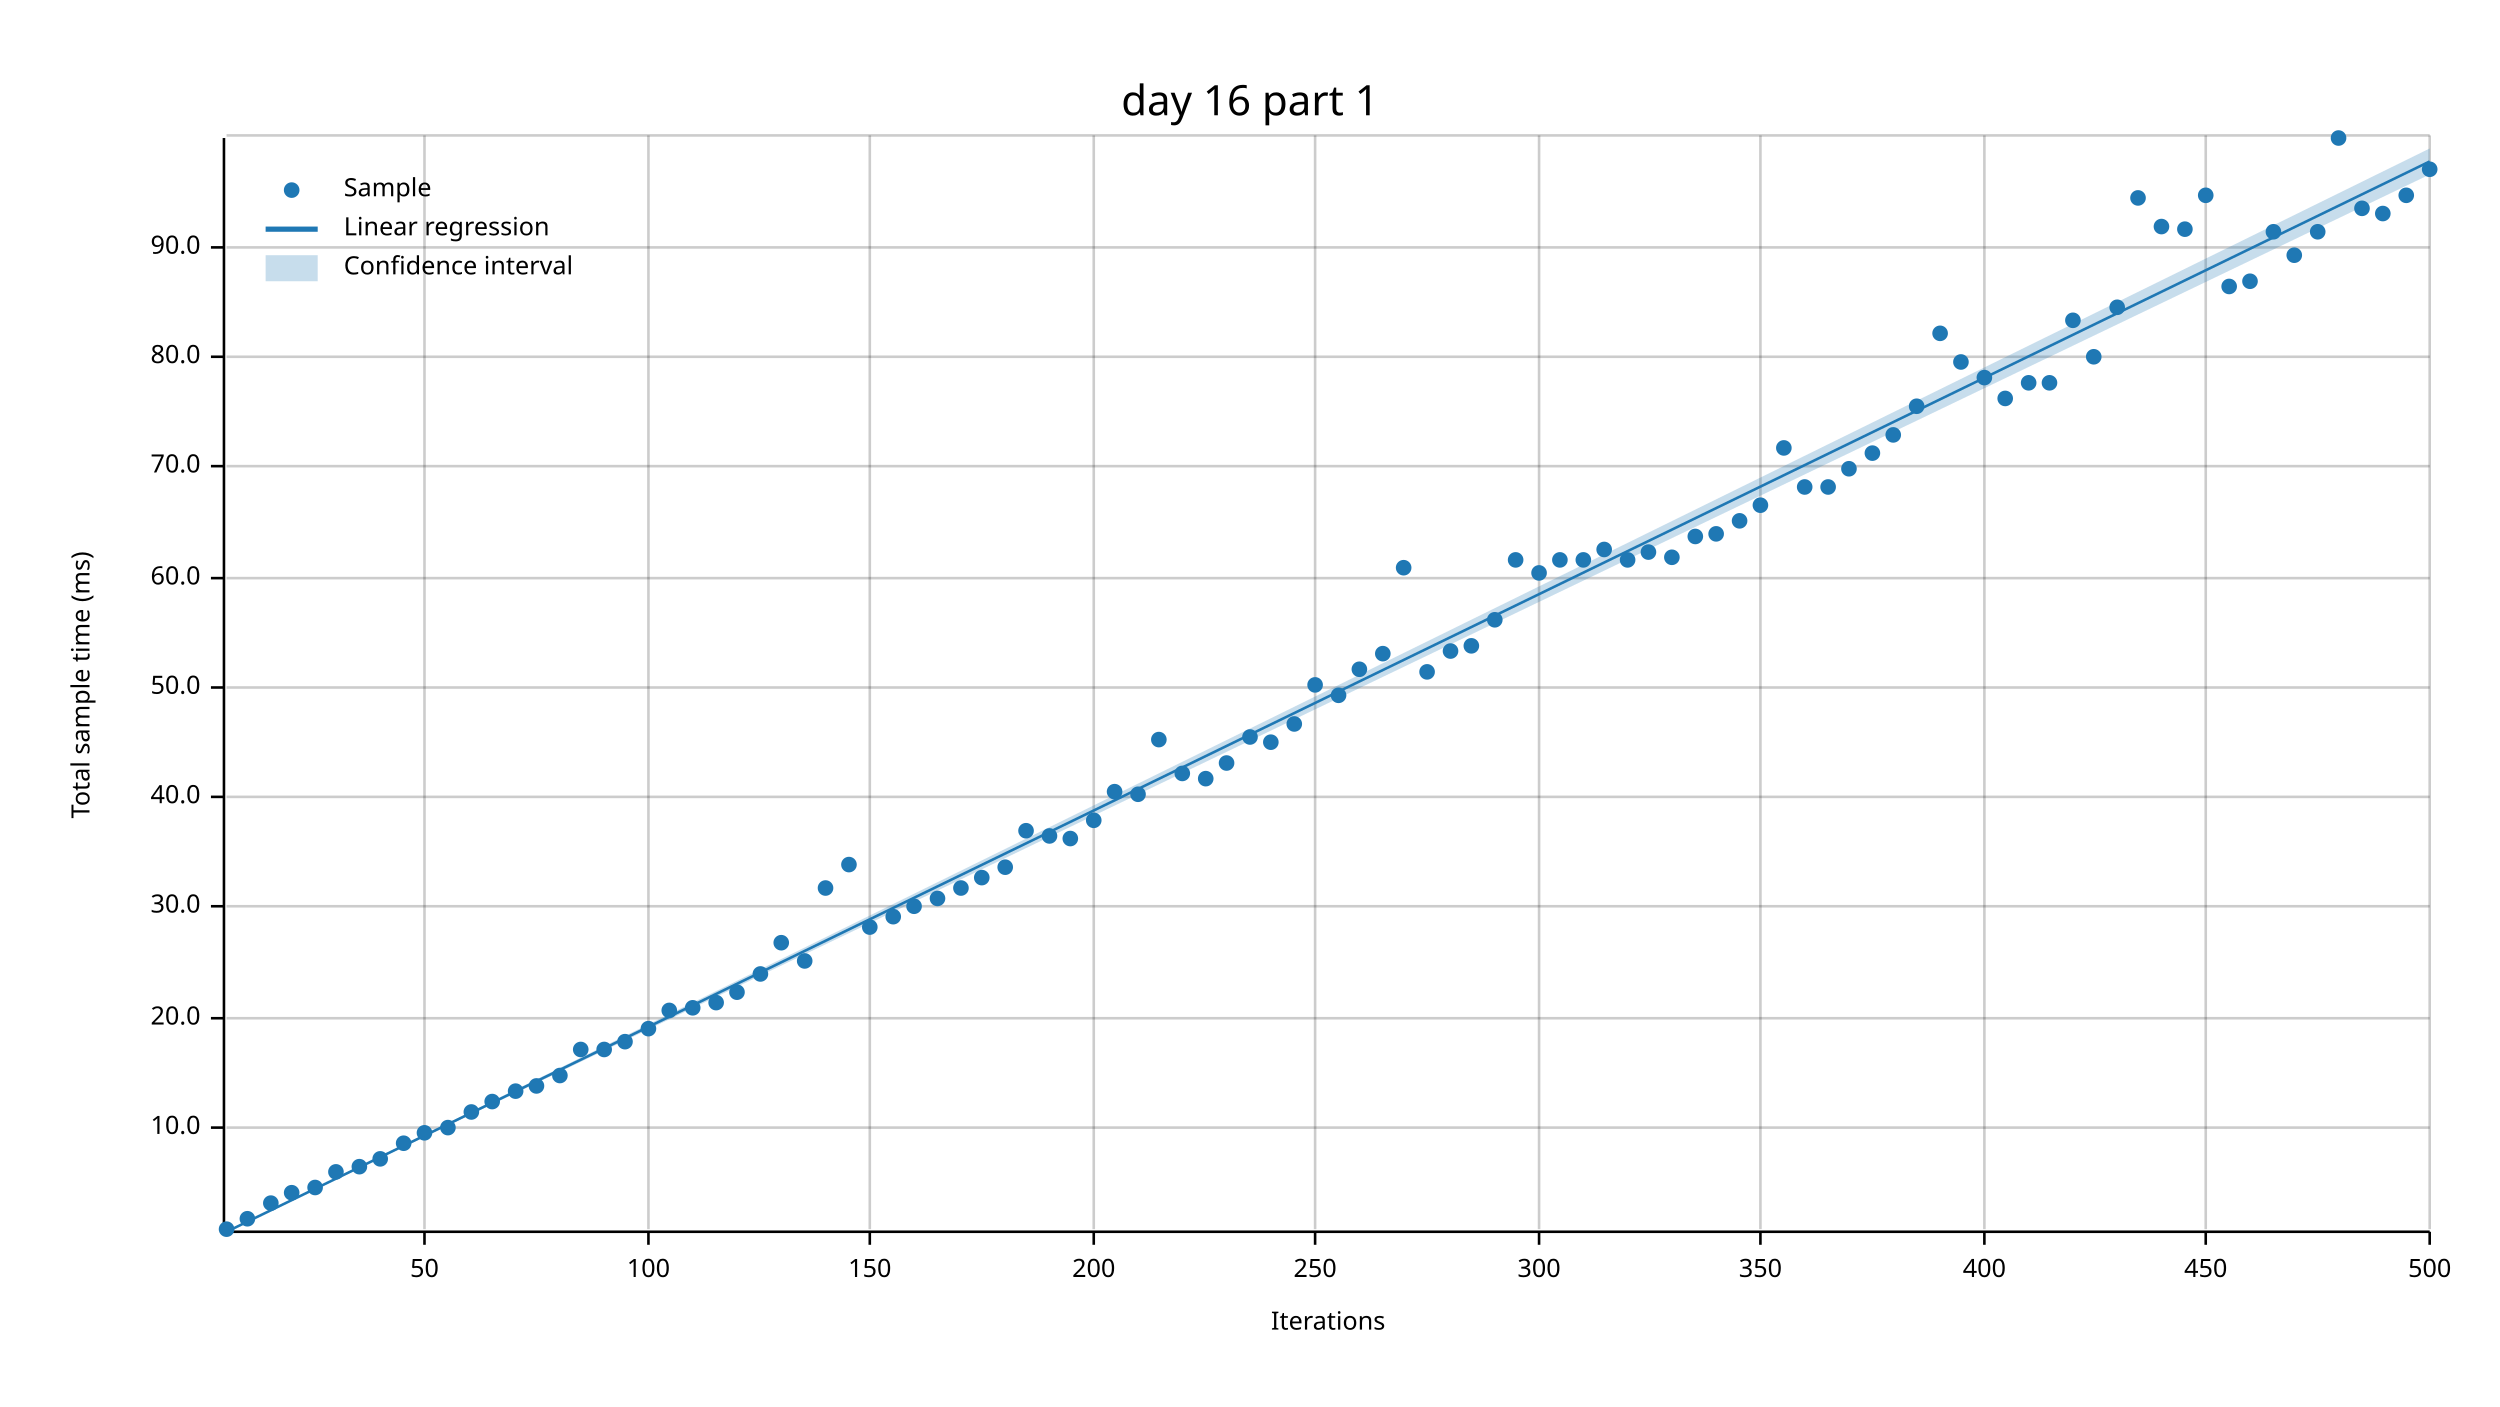
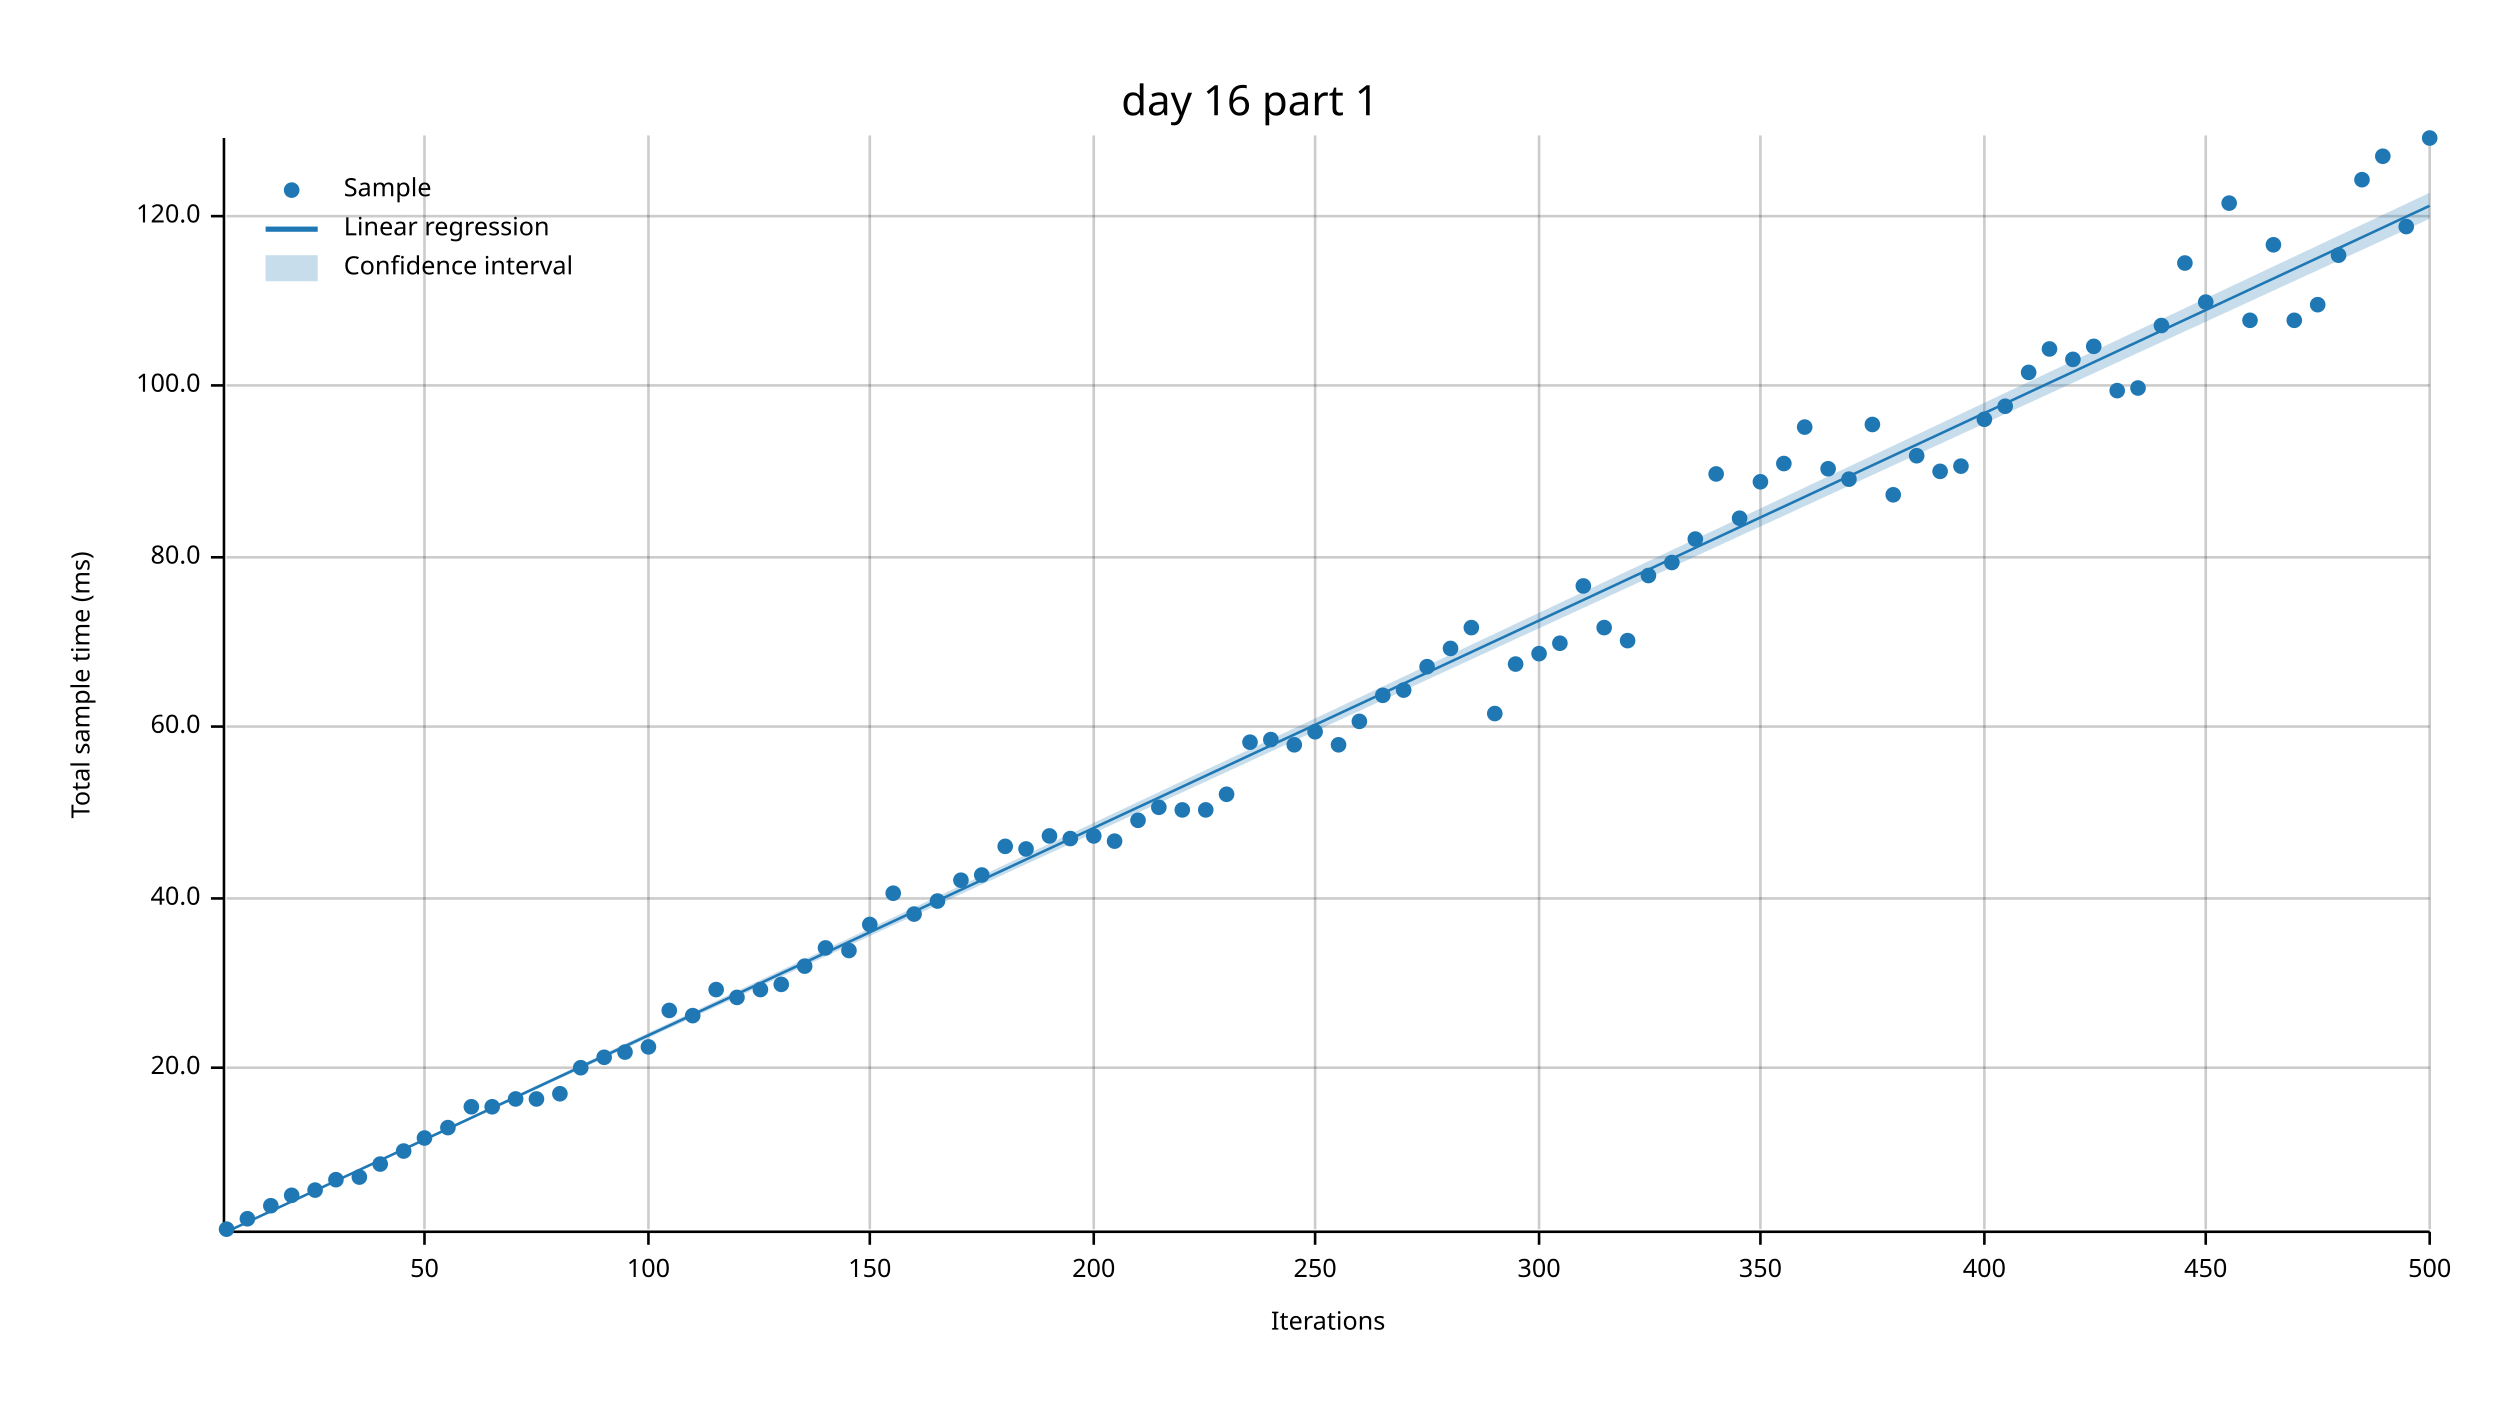
<svg xmlns="http://www.w3.org/2000/svg" width="960" height="540" viewBox="0 0 960 540">
  <text x="480" y="32" dy="0.76em" text-anchor="middle" font-family="sans-serif" font-size="16.129" opacity="1" fill="#000000">
day 16 part 1
</text>
  <text x="27" y="263" dy="0.76em" text-anchor="middle" font-family="sans-serif" font-size="9.677" opacity="1" fill="#000000" transform="rotate(270, 27, 263)">
Total sample time (ms)
</text>
  <text x="510" y="513" dy="-0.5ex" text-anchor="middle" font-family="sans-serif" font-size="9.677" opacity="1" fill="#000000">
Iterations
</text>
  <line opacity="0.2" stroke="#000000" stroke-width="1" x1="163" y1="472" x2="163" y2="52" />
  <line opacity="0.2" stroke="#000000" stroke-width="1" x1="249" y1="472" x2="249" y2="52" />
  <line opacity="0.2" stroke="#000000" stroke-width="1" x1="334" y1="472" x2="334" y2="52" />
  <line opacity="0.2" stroke="#000000" stroke-width="1" x1="420" y1="472" x2="420" y2="52" />
  <line opacity="0.2" stroke="#000000" stroke-width="1" x1="505" y1="472" x2="505" y2="52" />
  <line opacity="0.2" stroke="#000000" stroke-width="1" x1="591" y1="472" x2="591" y2="52" />
  <line opacity="0.2" stroke="#000000" stroke-width="1" x1="676" y1="472" x2="676" y2="52" />
  <line opacity="0.2" stroke="#000000" stroke-width="1" x1="762" y1="472" x2="762" y2="52" />
  <line opacity="0.2" stroke="#000000" stroke-width="1" x1="847" y1="472" x2="847" y2="52" />
  <line opacity="0.2" stroke="#000000" stroke-width="1" x1="933" y1="472" x2="933" y2="52" />
-   <line opacity="0.2" stroke="#000000" stroke-width="1" x1="87" y1="433" x2="933" y2="433" />
-   <line opacity="0.2" stroke="#000000" stroke-width="1" x1="87" y1="391" x2="933" y2="391" />
-   <line opacity="0.2" stroke="#000000" stroke-width="1" x1="87" y1="348" x2="933" y2="348" />
-   <line opacity="0.2" stroke="#000000" stroke-width="1" x1="87" y1="306" x2="933" y2="306" />
-   <line opacity="0.2" stroke="#000000" stroke-width="1" x1="87" y1="264" x2="933" y2="264" />
-   <line opacity="0.2" stroke="#000000" stroke-width="1" x1="87" y1="222" x2="933" y2="222" />
-   <line opacity="0.2" stroke="#000000" stroke-width="1" x1="87" y1="179" x2="933" y2="179" />
-   <line opacity="0.2" stroke="#000000" stroke-width="1" x1="87" y1="137" x2="933" y2="137" />
-   <line opacity="0.2" stroke="#000000" stroke-width="1" x1="87" y1="95" x2="933" y2="95" />
-   <line opacity="0.2" stroke="#000000" stroke-width="1" x1="87" y1="52" x2="933" y2="52" />
+   <line opacity="0.2" stroke="#000000" stroke-width="1" x1="87" y1="410" x2="933" y2="410" />
+   <line opacity="0.2" stroke="#000000" stroke-width="1" x1="87" y1="345" x2="933" y2="345" />
+   <line opacity="0.2" stroke="#000000" stroke-width="1" x1="87" y1="279" x2="933" y2="279" />
+   <line opacity="0.2" stroke="#000000" stroke-width="1" x1="87" y1="214" x2="933" y2="214" />
+   <line opacity="0.2" stroke="#000000" stroke-width="1" x1="87" y1="148" x2="933" y2="148" />
+   <line opacity="0.2" stroke="#000000" stroke-width="1" x1="87" y1="83" x2="933" y2="83" />
  <polyline fill="none" opacity="1" stroke="#000000" stroke-width="1" points="86,53 86,473 " />
-   <text x="77" y="433" dy="0.5ex" text-anchor="end" font-family="sans-serif" font-size="9.677" opacity="1" fill="#000000">
- 10.0
- </text>
-   <polyline fill="none" opacity="1" stroke="#000000" stroke-width="1" points="81,433 86,433 " />
-   <text x="77" y="391" dy="0.5ex" text-anchor="end" font-family="sans-serif" font-size="9.677" opacity="1" fill="#000000">
+   <text x="77" y="410" dy="0.5ex" text-anchor="end" font-family="sans-serif" font-size="9.677" opacity="1" fill="#000000">
20.0
</text>
-   <polyline fill="none" opacity="1" stroke="#000000" stroke-width="1" points="81,391 86,391 " />
-   <text x="77" y="348" dy="0.5ex" text-anchor="end" font-family="sans-serif" font-size="9.677" opacity="1" fill="#000000">
- 30.0
- </text>
-   <polyline fill="none" opacity="1" stroke="#000000" stroke-width="1" points="81,348 86,348 " />
-   <text x="77" y="306" dy="0.5ex" text-anchor="end" font-family="sans-serif" font-size="9.677" opacity="1" fill="#000000">
+   <polyline fill="none" opacity="1" stroke="#000000" stroke-width="1" points="81,410 86,410 " />
+   <text x="77" y="345" dy="0.5ex" text-anchor="end" font-family="sans-serif" font-size="9.677" opacity="1" fill="#000000">
40.0
</text>
-   <polyline fill="none" opacity="1" stroke="#000000" stroke-width="1" points="81,306 86,306 " />
-   <text x="77" y="264" dy="0.5ex" text-anchor="end" font-family="sans-serif" font-size="9.677" opacity="1" fill="#000000">
- 50.0
- </text>
-   <polyline fill="none" opacity="1" stroke="#000000" stroke-width="1" points="81,264 86,264 " />
-   <text x="77" y="222" dy="0.5ex" text-anchor="end" font-family="sans-serif" font-size="9.677" opacity="1" fill="#000000">
+   <polyline fill="none" opacity="1" stroke="#000000" stroke-width="1" points="81,345 86,345 " />
+   <text x="77" y="279" dy="0.5ex" text-anchor="end" font-family="sans-serif" font-size="9.677" opacity="1" fill="#000000">
60.0
</text>
-   <polyline fill="none" opacity="1" stroke="#000000" stroke-width="1" points="81,222 86,222 " />
-   <text x="77" y="179" dy="0.5ex" text-anchor="end" font-family="sans-serif" font-size="9.677" opacity="1" fill="#000000">
- 70.0
- </text>
-   <polyline fill="none" opacity="1" stroke="#000000" stroke-width="1" points="81,179 86,179 " />
-   <text x="77" y="137" dy="0.5ex" text-anchor="end" font-family="sans-serif" font-size="9.677" opacity="1" fill="#000000">
+   <polyline fill="none" opacity="1" stroke="#000000" stroke-width="1" points="81,279 86,279 " />
+   <text x="77" y="214" dy="0.5ex" text-anchor="end" font-family="sans-serif" font-size="9.677" opacity="1" fill="#000000">
80.0
</text>
-   <polyline fill="none" opacity="1" stroke="#000000" stroke-width="1" points="81,137 86,137 " />
-   <text x="77" y="95" dy="0.5ex" text-anchor="end" font-family="sans-serif" font-size="9.677" opacity="1" fill="#000000">
- 90.0
- </text>
-   <polyline fill="none" opacity="1" stroke="#000000" stroke-width="1" points="81,95 86,95 " />
+   <polyline fill="none" opacity="1" stroke="#000000" stroke-width="1" points="81,214 86,214 " />
+   <text x="77" y="148" dy="0.5ex" text-anchor="end" font-family="sans-serif" font-size="9.677" opacity="1" fill="#000000">
+ 100.0
+ </text>
+   <polyline fill="none" opacity="1" stroke="#000000" stroke-width="1" points="81,148 86,148 " />
+   <text x="77" y="83" dy="0.5ex" text-anchor="end" font-family="sans-serif" font-size="9.677" opacity="1" fill="#000000">
+ 120.0
+ </text>
+   <polyline fill="none" opacity="1" stroke="#000000" stroke-width="1" points="81,83 86,83 " />
  <polyline fill="none" opacity="1" stroke="#000000" stroke-width="1" points="87,473 933,473 " />
  <text x="163" y="483" dy="0.76em" text-anchor="middle" font-family="sans-serif" font-size="9.677" opacity="1" fill="#000000">
50
</text>
  <polyline fill="none" opacity="1" stroke="#000000" stroke-width="1" points="163,473 163,478 " />
  <text x="249" y="483" dy="0.76em" text-anchor="middle" font-family="sans-serif" font-size="9.677" opacity="1" fill="#000000">
100
</text>
  <polyline fill="none" opacity="1" stroke="#000000" stroke-width="1" points="249,473 249,478 " />
  <text x="334" y="483" dy="0.76em" text-anchor="middle" font-family="sans-serif" font-size="9.677" opacity="1" fill="#000000">
150
</text>
  <polyline fill="none" opacity="1" stroke="#000000" stroke-width="1" points="334,473 334,478 " />
  <text x="420" y="483" dy="0.76em" text-anchor="middle" font-family="sans-serif" font-size="9.677" opacity="1" fill="#000000">
200
</text>
  <polyline fill="none" opacity="1" stroke="#000000" stroke-width="1" points="420,473 420,478 " />
  <text x="505" y="483" dy="0.76em" text-anchor="middle" font-family="sans-serif" font-size="9.677" opacity="1" fill="#000000">
250
</text>
  <polyline fill="none" opacity="1" stroke="#000000" stroke-width="1" points="505,473 505,478 " />
  <text x="591" y="483" dy="0.76em" text-anchor="middle" font-family="sans-serif" font-size="9.677" opacity="1" fill="#000000">
300
</text>
  <polyline fill="none" opacity="1" stroke="#000000" stroke-width="1" points="591,473 591,478 " />
  <text x="676" y="483" dy="0.76em" text-anchor="middle" font-family="sans-serif" font-size="9.677" opacity="1" fill="#000000">
350
</text>
  <polyline fill="none" opacity="1" stroke="#000000" stroke-width="1" points="676,473 676,478 " />
  <text x="762" y="483" dy="0.76em" text-anchor="middle" font-family="sans-serif" font-size="9.677" opacity="1" fill="#000000">
400
</text>
  <polyline fill="none" opacity="1" stroke="#000000" stroke-width="1" points="762,473 762,478 " />
  <text x="847" y="483" dy="0.76em" text-anchor="middle" font-family="sans-serif" font-size="9.677" opacity="1" fill="#000000">
450
</text>
  <polyline fill="none" opacity="1" stroke="#000000" stroke-width="1" points="847,473 847,478 " />
  <text x="933" y="483" dy="0.76em" text-anchor="middle" font-family="sans-serif" font-size="9.677" opacity="1" fill="#000000">
500
</text>
  <polyline fill="none" opacity="1" stroke="#000000" stroke-width="1" points="933,473 933,478 " />
  <circle cx="87" cy="472" r="3" opacity="1" fill="#1F78B4" stroke="none" />
  <circle cx="95" cy="468" r="3" opacity="1" fill="#1F78B4" stroke="none" />
-   <circle cx="104" cy="462" r="3" opacity="1" fill="#1F78B4" stroke="none" />
-   <circle cx="112" cy="458" r="3" opacity="1" fill="#1F78B4" stroke="none" />
-   <circle cx="121" cy="456" r="3" opacity="1" fill="#1F78B4" stroke="none" />
-   <circle cx="129" cy="450" r="3" opacity="1" fill="#1F78B4" stroke="none" />
-   <circle cx="138" cy="448" r="3" opacity="1" fill="#1F78B4" stroke="none" />
-   <circle cx="146" cy="445" r="3" opacity="1" fill="#1F78B4" stroke="none" />
-   <circle cx="155" cy="439" r="3" opacity="1" fill="#1F78B4" stroke="none" />
-   <circle cx="163" cy="435" r="3" opacity="1" fill="#1F78B4" stroke="none" />
+   <circle cx="104" cy="463" r="3" opacity="1" fill="#1F78B4" stroke="none" />
+   <circle cx="112" cy="459" r="3" opacity="1" fill="#1F78B4" stroke="none" />
+   <circle cx="121" cy="457" r="3" opacity="1" fill="#1F78B4" stroke="none" />
+   <circle cx="129" cy="453" r="3" opacity="1" fill="#1F78B4" stroke="none" />
+   <circle cx="138" cy="452" r="3" opacity="1" fill="#1F78B4" stroke="none" />
+   <circle cx="146" cy="447" r="3" opacity="1" fill="#1F78B4" stroke="none" />
+   <circle cx="155" cy="442" r="3" opacity="1" fill="#1F78B4" stroke="none" />
+   <circle cx="163" cy="437" r="3" opacity="1" fill="#1F78B4" stroke="none" />
  <circle cx="172" cy="433" r="3" opacity="1" fill="#1F78B4" stroke="none" />
-   <circle cx="181" cy="427" r="3" opacity="1" fill="#1F78B4" stroke="none" />
-   <circle cx="189" cy="423" r="3" opacity="1" fill="#1F78B4" stroke="none" />
-   <circle cx="198" cy="419" r="3" opacity="1" fill="#1F78B4" stroke="none" />
-   <circle cx="206" cy="417" r="3" opacity="1" fill="#1F78B4" stroke="none" />
-   <circle cx="215" cy="413" r="3" opacity="1" fill="#1F78B4" stroke="none" />
-   <circle cx="223" cy="403" r="3" opacity="1" fill="#1F78B4" stroke="none" />
-   <circle cx="232" cy="403" r="3" opacity="1" fill="#1F78B4" stroke="none" />
-   <circle cx="240" cy="400" r="3" opacity="1" fill="#1F78B4" stroke="none" />
-   <circle cx="249" cy="395" r="3" opacity="1" fill="#1F78B4" stroke="none" />
+   <circle cx="181" cy="425" r="3" opacity="1" fill="#1F78B4" stroke="none" />
+   <circle cx="189" cy="425" r="3" opacity="1" fill="#1F78B4" stroke="none" />
+   <circle cx="198" cy="422" r="3" opacity="1" fill="#1F78B4" stroke="none" />
+   <circle cx="206" cy="422" r="3" opacity="1" fill="#1F78B4" stroke="none" />
+   <circle cx="215" cy="420" r="3" opacity="1" fill="#1F78B4" stroke="none" />
+   <circle cx="223" cy="410" r="3" opacity="1" fill="#1F78B4" stroke="none" />
+   <circle cx="232" cy="406" r="3" opacity="1" fill="#1F78B4" stroke="none" />
+   <circle cx="240" cy="404" r="3" opacity="1" fill="#1F78B4" stroke="none" />
+   <circle cx="249" cy="402" r="3" opacity="1" fill="#1F78B4" stroke="none" />
  <circle cx="257" cy="388" r="3" opacity="1" fill="#1F78B4" stroke="none" />
-   <circle cx="266" cy="387" r="3" opacity="1" fill="#1F78B4" stroke="none" />
-   <circle cx="275" cy="385" r="3" opacity="1" fill="#1F78B4" stroke="none" />
-   <circle cx="283" cy="381" r="3" opacity="1" fill="#1F78B4" stroke="none" />
-   <circle cx="292" cy="374" r="3" opacity="1" fill="#1F78B4" stroke="none" />
-   <circle cx="300" cy="362" r="3" opacity="1" fill="#1F78B4" stroke="none" />
-   <circle cx="309" cy="369" r="3" opacity="1" fill="#1F78B4" stroke="none" />
-   <circle cx="317" cy="341" r="3" opacity="1" fill="#1F78B4" stroke="none" />
-   <circle cx="326" cy="332" r="3" opacity="1" fill="#1F78B4" stroke="none" />
-   <circle cx="334" cy="356" r="3" opacity="1" fill="#1F78B4" stroke="none" />
-   <circle cx="343" cy="352" r="3" opacity="1" fill="#1F78B4" stroke="none" />
-   <circle cx="351" cy="348" r="3" opacity="1" fill="#1F78B4" stroke="none" />
-   <circle cx="360" cy="345" r="3" opacity="1" fill="#1F78B4" stroke="none" />
-   <circle cx="369" cy="341" r="3" opacity="1" fill="#1F78B4" stroke="none" />
-   <circle cx="377" cy="337" r="3" opacity="1" fill="#1F78B4" stroke="none" />
-   <circle cx="386" cy="333" r="3" opacity="1" fill="#1F78B4" stroke="none" />
-   <circle cx="394" cy="319" r="3" opacity="1" fill="#1F78B4" stroke="none" />
+   <circle cx="266" cy="390" r="3" opacity="1" fill="#1F78B4" stroke="none" />
+   <circle cx="275" cy="380" r="3" opacity="1" fill="#1F78B4" stroke="none" />
+   <circle cx="283" cy="383" r="3" opacity="1" fill="#1F78B4" stroke="none" />
+   <circle cx="292" cy="380" r="3" opacity="1" fill="#1F78B4" stroke="none" />
+   <circle cx="300" cy="378" r="3" opacity="1" fill="#1F78B4" stroke="none" />
+   <circle cx="309" cy="371" r="3" opacity="1" fill="#1F78B4" stroke="none" />
+   <circle cx="317" cy="364" r="3" opacity="1" fill="#1F78B4" stroke="none" />
+   <circle cx="326" cy="365" r="3" opacity="1" fill="#1F78B4" stroke="none" />
+   <circle cx="334" cy="355" r="3" opacity="1" fill="#1F78B4" stroke="none" />
+   <circle cx="343" cy="343" r="3" opacity="1" fill="#1F78B4" stroke="none" />
+   <circle cx="351" cy="351" r="3" opacity="1" fill="#1F78B4" stroke="none" />
+   <circle cx="360" cy="346" r="3" opacity="1" fill="#1F78B4" stroke="none" />
+   <circle cx="369" cy="338" r="3" opacity="1" fill="#1F78B4" stroke="none" />
+   <circle cx="377" cy="336" r="3" opacity="1" fill="#1F78B4" stroke="none" />
+   <circle cx="386" cy="325" r="3" opacity="1" fill="#1F78B4" stroke="none" />
+   <circle cx="394" cy="326" r="3" opacity="1" fill="#1F78B4" stroke="none" />
  <circle cx="403" cy="321" r="3" opacity="1" fill="#1F78B4" stroke="none" />
  <circle cx="411" cy="322" r="3" opacity="1" fill="#1F78B4" stroke="none" />
-   <circle cx="420" cy="315" r="3" opacity="1" fill="#1F78B4" stroke="none" />
-   <circle cx="428" cy="304" r="3" opacity="1" fill="#1F78B4" stroke="none" />
-   <circle cx="437" cy="305" r="3" opacity="1" fill="#1F78B4" stroke="none" />
-   <circle cx="445" cy="284" r="3" opacity="1" fill="#1F78B4" stroke="none" />
-   <circle cx="454" cy="297" r="3" opacity="1" fill="#1F78B4" stroke="none" />
-   <circle cx="463" cy="299" r="3" opacity="1" fill="#1F78B4" stroke="none" />
-   <circle cx="471" cy="293" r="3" opacity="1" fill="#1F78B4" stroke="none" />
-   <circle cx="480" cy="283" r="3" opacity="1" fill="#1F78B4" stroke="none" />
-   <circle cx="488" cy="285" r="3" opacity="1" fill="#1F78B4" stroke="none" />
-   <circle cx="497" cy="278" r="3" opacity="1" fill="#1F78B4" stroke="none" />
-   <circle cx="505" cy="263" r="3" opacity="1" fill="#1F78B4" stroke="none" />
-   <circle cx="514" cy="267" r="3" opacity="1" fill="#1F78B4" stroke="none" />
-   <circle cx="522" cy="257" r="3" opacity="1" fill="#1F78B4" stroke="none" />
-   <circle cx="531" cy="251" r="3" opacity="1" fill="#1F78B4" stroke="none" />
-   <circle cx="539" cy="218" r="3" opacity="1" fill="#1F78B4" stroke="none" />
-   <circle cx="548" cy="258" r="3" opacity="1" fill="#1F78B4" stroke="none" />
-   <circle cx="557" cy="250" r="3" opacity="1" fill="#1F78B4" stroke="none" />
-   <circle cx="565" cy="248" r="3" opacity="1" fill="#1F78B4" stroke="none" />
-   <circle cx="574" cy="238" r="3" opacity="1" fill="#1F78B4" stroke="none" />
-   <circle cx="582" cy="215" r="3" opacity="1" fill="#1F78B4" stroke="none" />
-   <circle cx="591" cy="220" r="3" opacity="1" fill="#1F78B4" stroke="none" />
-   <circle cx="599" cy="215" r="3" opacity="1" fill="#1F78B4" stroke="none" />
-   <circle cx="608" cy="215" r="3" opacity="1" fill="#1F78B4" stroke="none" />
-   <circle cx="616" cy="211" r="3" opacity="1" fill="#1F78B4" stroke="none" />
-   <circle cx="625" cy="215" r="3" opacity="1" fill="#1F78B4" stroke="none" />
-   <circle cx="633" cy="212" r="3" opacity="1" fill="#1F78B4" stroke="none" />
-   <circle cx="642" cy="214" r="3" opacity="1" fill="#1F78B4" stroke="none" />
-   <circle cx="651" cy="206" r="3" opacity="1" fill="#1F78B4" stroke="none" />
-   <circle cx="659" cy="205" r="3" opacity="1" fill="#1F78B4" stroke="none" />
-   <circle cx="668" cy="200" r="3" opacity="1" fill="#1F78B4" stroke="none" />
-   <circle cx="676" cy="194" r="3" opacity="1" fill="#1F78B4" stroke="none" />
-   <circle cx="685" cy="172" r="3" opacity="1" fill="#1F78B4" stroke="none" />
-   <circle cx="693" cy="187" r="3" opacity="1" fill="#1F78B4" stroke="none" />
-   <circle cx="702" cy="187" r="3" opacity="1" fill="#1F78B4" stroke="none" />
-   <circle cx="710" cy="180" r="3" opacity="1" fill="#1F78B4" stroke="none" />
-   <circle cx="719" cy="174" r="3" opacity="1" fill="#1F78B4" stroke="none" />
-   <circle cx="727" cy="167" r="3" opacity="1" fill="#1F78B4" stroke="none" />
-   <circle cx="736" cy="156" r="3" opacity="1" fill="#1F78B4" stroke="none" />
-   <circle cx="745" cy="128" r="3" opacity="1" fill="#1F78B4" stroke="none" />
-   <circle cx="753" cy="139" r="3" opacity="1" fill="#1F78B4" stroke="none" />
-   <circle cx="762" cy="145" r="3" opacity="1" fill="#1F78B4" stroke="none" />
-   <circle cx="770" cy="153" r="3" opacity="1" fill="#1F78B4" stroke="none" />
-   <circle cx="779" cy="147" r="3" opacity="1" fill="#1F78B4" stroke="none" />
-   <circle cx="787" cy="147" r="3" opacity="1" fill="#1F78B4" stroke="none" />
-   <circle cx="796" cy="123" r="3" opacity="1" fill="#1F78B4" stroke="none" />
-   <circle cx="804" cy="137" r="3" opacity="1" fill="#1F78B4" stroke="none" />
-   <circle cx="813" cy="118" r="3" opacity="1" fill="#1F78B4" stroke="none" />
-   <circle cx="821" cy="76" r="3" opacity="1" fill="#1F78B4" stroke="none" />
-   <circle cx="830" cy="87" r="3" opacity="1" fill="#1F78B4" stroke="none" />
-   <circle cx="839" cy="88" r="3" opacity="1" fill="#1F78B4" stroke="none" />
-   <circle cx="847" cy="75" r="3" opacity="1" fill="#1F78B4" stroke="none" />
-   <circle cx="856" cy="110" r="3" opacity="1" fill="#1F78B4" stroke="none" />
-   <circle cx="864" cy="108" r="3" opacity="1" fill="#1F78B4" stroke="none" />
-   <circle cx="873" cy="89" r="3" opacity="1" fill="#1F78B4" stroke="none" />
-   <circle cx="881" cy="98" r="3" opacity="1" fill="#1F78B4" stroke="none" />
-   <circle cx="890" cy="89" r="3" opacity="1" fill="#1F78B4" stroke="none" />
-   <circle cx="898" cy="53" r="3" opacity="1" fill="#1F78B4" stroke="none" />
-   <circle cx="907" cy="80" r="3" opacity="1" fill="#1F78B4" stroke="none" />
-   <circle cx="915" cy="82" r="3" opacity="1" fill="#1F78B4" stroke="none" />
-   <circle cx="924" cy="75" r="3" opacity="1" fill="#1F78B4" stroke="none" />
-   <circle cx="933" cy="65" r="3" opacity="1" fill="#1F78B4" stroke="none" />
-   <polyline fill="none" opacity="1" stroke="#1F78B4" stroke-width="1" points="87,473 933,62 " />
-   <polygon opacity="0.25" fill="#1F78B4" points="87,473 933,67 933,57 " />
+   <circle cx="420" cy="321" r="3" opacity="1" fill="#1F78B4" stroke="none" />
+   <circle cx="428" cy="323" r="3" opacity="1" fill="#1F78B4" stroke="none" />
+   <circle cx="437" cy="315" r="3" opacity="1" fill="#1F78B4" stroke="none" />
+   <circle cx="445" cy="310" r="3" opacity="1" fill="#1F78B4" stroke="none" />
+   <circle cx="454" cy="311" r="3" opacity="1" fill="#1F78B4" stroke="none" />
+   <circle cx="463" cy="311" r="3" opacity="1" fill="#1F78B4" stroke="none" />
+   <circle cx="471" cy="305" r="3" opacity="1" fill="#1F78B4" stroke="none" />
+   <circle cx="480" cy="285" r="3" opacity="1" fill="#1F78B4" stroke="none" />
+   <circle cx="488" cy="284" r="3" opacity="1" fill="#1F78B4" stroke="none" />
+   <circle cx="497" cy="286" r="3" opacity="1" fill="#1F78B4" stroke="none" />
+   <circle cx="505" cy="281" r="3" opacity="1" fill="#1F78B4" stroke="none" />
+   <circle cx="514" cy="286" r="3" opacity="1" fill="#1F78B4" stroke="none" />
+   <circle cx="522" cy="277" r="3" opacity="1" fill="#1F78B4" stroke="none" />
+   <circle cx="531" cy="267" r="3" opacity="1" fill="#1F78B4" stroke="none" />
+   <circle cx="539" cy="265" r="3" opacity="1" fill="#1F78B4" stroke="none" />
+   <circle cx="548" cy="256" r="3" opacity="1" fill="#1F78B4" stroke="none" />
+   <circle cx="557" cy="249" r="3" opacity="1" fill="#1F78B4" stroke="none" />
+   <circle cx="565" cy="241" r="3" opacity="1" fill="#1F78B4" stroke="none" />
+   <circle cx="574" cy="274" r="3" opacity="1" fill="#1F78B4" stroke="none" />
+   <circle cx="582" cy="255" r="3" opacity="1" fill="#1F78B4" stroke="none" />
+   <circle cx="591" cy="251" r="3" opacity="1" fill="#1F78B4" stroke="none" />
+   <circle cx="599" cy="247" r="3" opacity="1" fill="#1F78B4" stroke="none" />
+   <circle cx="608" cy="225" r="3" opacity="1" fill="#1F78B4" stroke="none" />
+   <circle cx="616" cy="241" r="3" opacity="1" fill="#1F78B4" stroke="none" />
+   <circle cx="625" cy="246" r="3" opacity="1" fill="#1F78B4" stroke="none" />
+   <circle cx="633" cy="221" r="3" opacity="1" fill="#1F78B4" stroke="none" />
+   <circle cx="642" cy="216" r="3" opacity="1" fill="#1F78B4" stroke="none" />
+   <circle cx="651" cy="207" r="3" opacity="1" fill="#1F78B4" stroke="none" />
+   <circle cx="659" cy="182" r="3" opacity="1" fill="#1F78B4" stroke="none" />
+   <circle cx="668" cy="199" r="3" opacity="1" fill="#1F78B4" stroke="none" />
+   <circle cx="676" cy="185" r="3" opacity="1" fill="#1F78B4" stroke="none" />
+   <circle cx="685" cy="178" r="3" opacity="1" fill="#1F78B4" stroke="none" />
+   <circle cx="693" cy="164" r="3" opacity="1" fill="#1F78B4" stroke="none" />
+   <circle cx="702" cy="180" r="3" opacity="1" fill="#1F78B4" stroke="none" />
+   <circle cx="710" cy="184" r="3" opacity="1" fill="#1F78B4" stroke="none" />
+   <circle cx="719" cy="163" r="3" opacity="1" fill="#1F78B4" stroke="none" />
+   <circle cx="727" cy="190" r="3" opacity="1" fill="#1F78B4" stroke="none" />
+   <circle cx="736" cy="175" r="3" opacity="1" fill="#1F78B4" stroke="none" />
+   <circle cx="745" cy="181" r="3" opacity="1" fill="#1F78B4" stroke="none" />
+   <circle cx="753" cy="179" r="3" opacity="1" fill="#1F78B4" stroke="none" />
+   <circle cx="762" cy="161" r="3" opacity="1" fill="#1F78B4" stroke="none" />
+   <circle cx="770" cy="156" r="3" opacity="1" fill="#1F78B4" stroke="none" />
+   <circle cx="779" cy="143" r="3" opacity="1" fill="#1F78B4" stroke="none" />
+   <circle cx="787" cy="134" r="3" opacity="1" fill="#1F78B4" stroke="none" />
+   <circle cx="796" cy="138" r="3" opacity="1" fill="#1F78B4" stroke="none" />
+   <circle cx="804" cy="133" r="3" opacity="1" fill="#1F78B4" stroke="none" />
+   <circle cx="813" cy="150" r="3" opacity="1" fill="#1F78B4" stroke="none" />
+   <circle cx="821" cy="149" r="3" opacity="1" fill="#1F78B4" stroke="none" />
+   <circle cx="830" cy="125" r="3" opacity="1" fill="#1F78B4" stroke="none" />
+   <circle cx="839" cy="101" r="3" opacity="1" fill="#1F78B4" stroke="none" />
+   <circle cx="847" cy="116" r="3" opacity="1" fill="#1F78B4" stroke="none" />
+   <circle cx="856" cy="78" r="3" opacity="1" fill="#1F78B4" stroke="none" />
+   <circle cx="864" cy="123" r="3" opacity="1" fill="#1F78B4" stroke="none" />
+   <circle cx="873" cy="94" r="3" opacity="1" fill="#1F78B4" stroke="none" />
+   <circle cx="881" cy="123" r="3" opacity="1" fill="#1F78B4" stroke="none" />
+   <circle cx="890" cy="117" r="3" opacity="1" fill="#1F78B4" stroke="none" />
+   <circle cx="898" cy="98" r="3" opacity="1" fill="#1F78B4" stroke="none" />
+   <circle cx="907" cy="69" r="3" opacity="1" fill="#1F78B4" stroke="none" />
+   <circle cx="915" cy="60" r="3" opacity="1" fill="#1F78B4" stroke="none" />
+   <circle cx="924" cy="87" r="3" opacity="1" fill="#1F78B4" stroke="none" />
+   <circle cx="933" cy="53" r="3" opacity="1" fill="#1F78B4" stroke="none" />
+   <polyline fill="none" opacity="1" stroke="#1F78B4" stroke-width="1" points="87,473 933,79 " />
+   <polygon opacity="0.25" fill="#1F78B4" points="87,473 933,84 933,74 " />
  <text x="132" y="68" dy="0.76em" text-anchor="start" font-family="sans-serif" font-size="9.677" opacity="1" fill="#000000">
Sample
</text>
  <text x="132" y="83" dy="0.76em" text-anchor="start" font-family="sans-serif" font-size="9.677" opacity="1" fill="#000000">
Linear regression
</text>
  <text x="132" y="98" dy="0.76em" text-anchor="start" font-family="sans-serif" font-size="9.677" opacity="1" fill="#000000">
Confidence interval
</text>
  <circle cx="112" cy="73" r="3" opacity="1" fill="#1F78B4" stroke="none" />
  <polyline fill="none" opacity="1" stroke="#1F78B4" stroke-width="2" points="102,88 122,88 " />
  <rect x="102" y="98" width="20" height="10" opacity="0.25" fill="#1F78B4" stroke="none" />
</svg>
